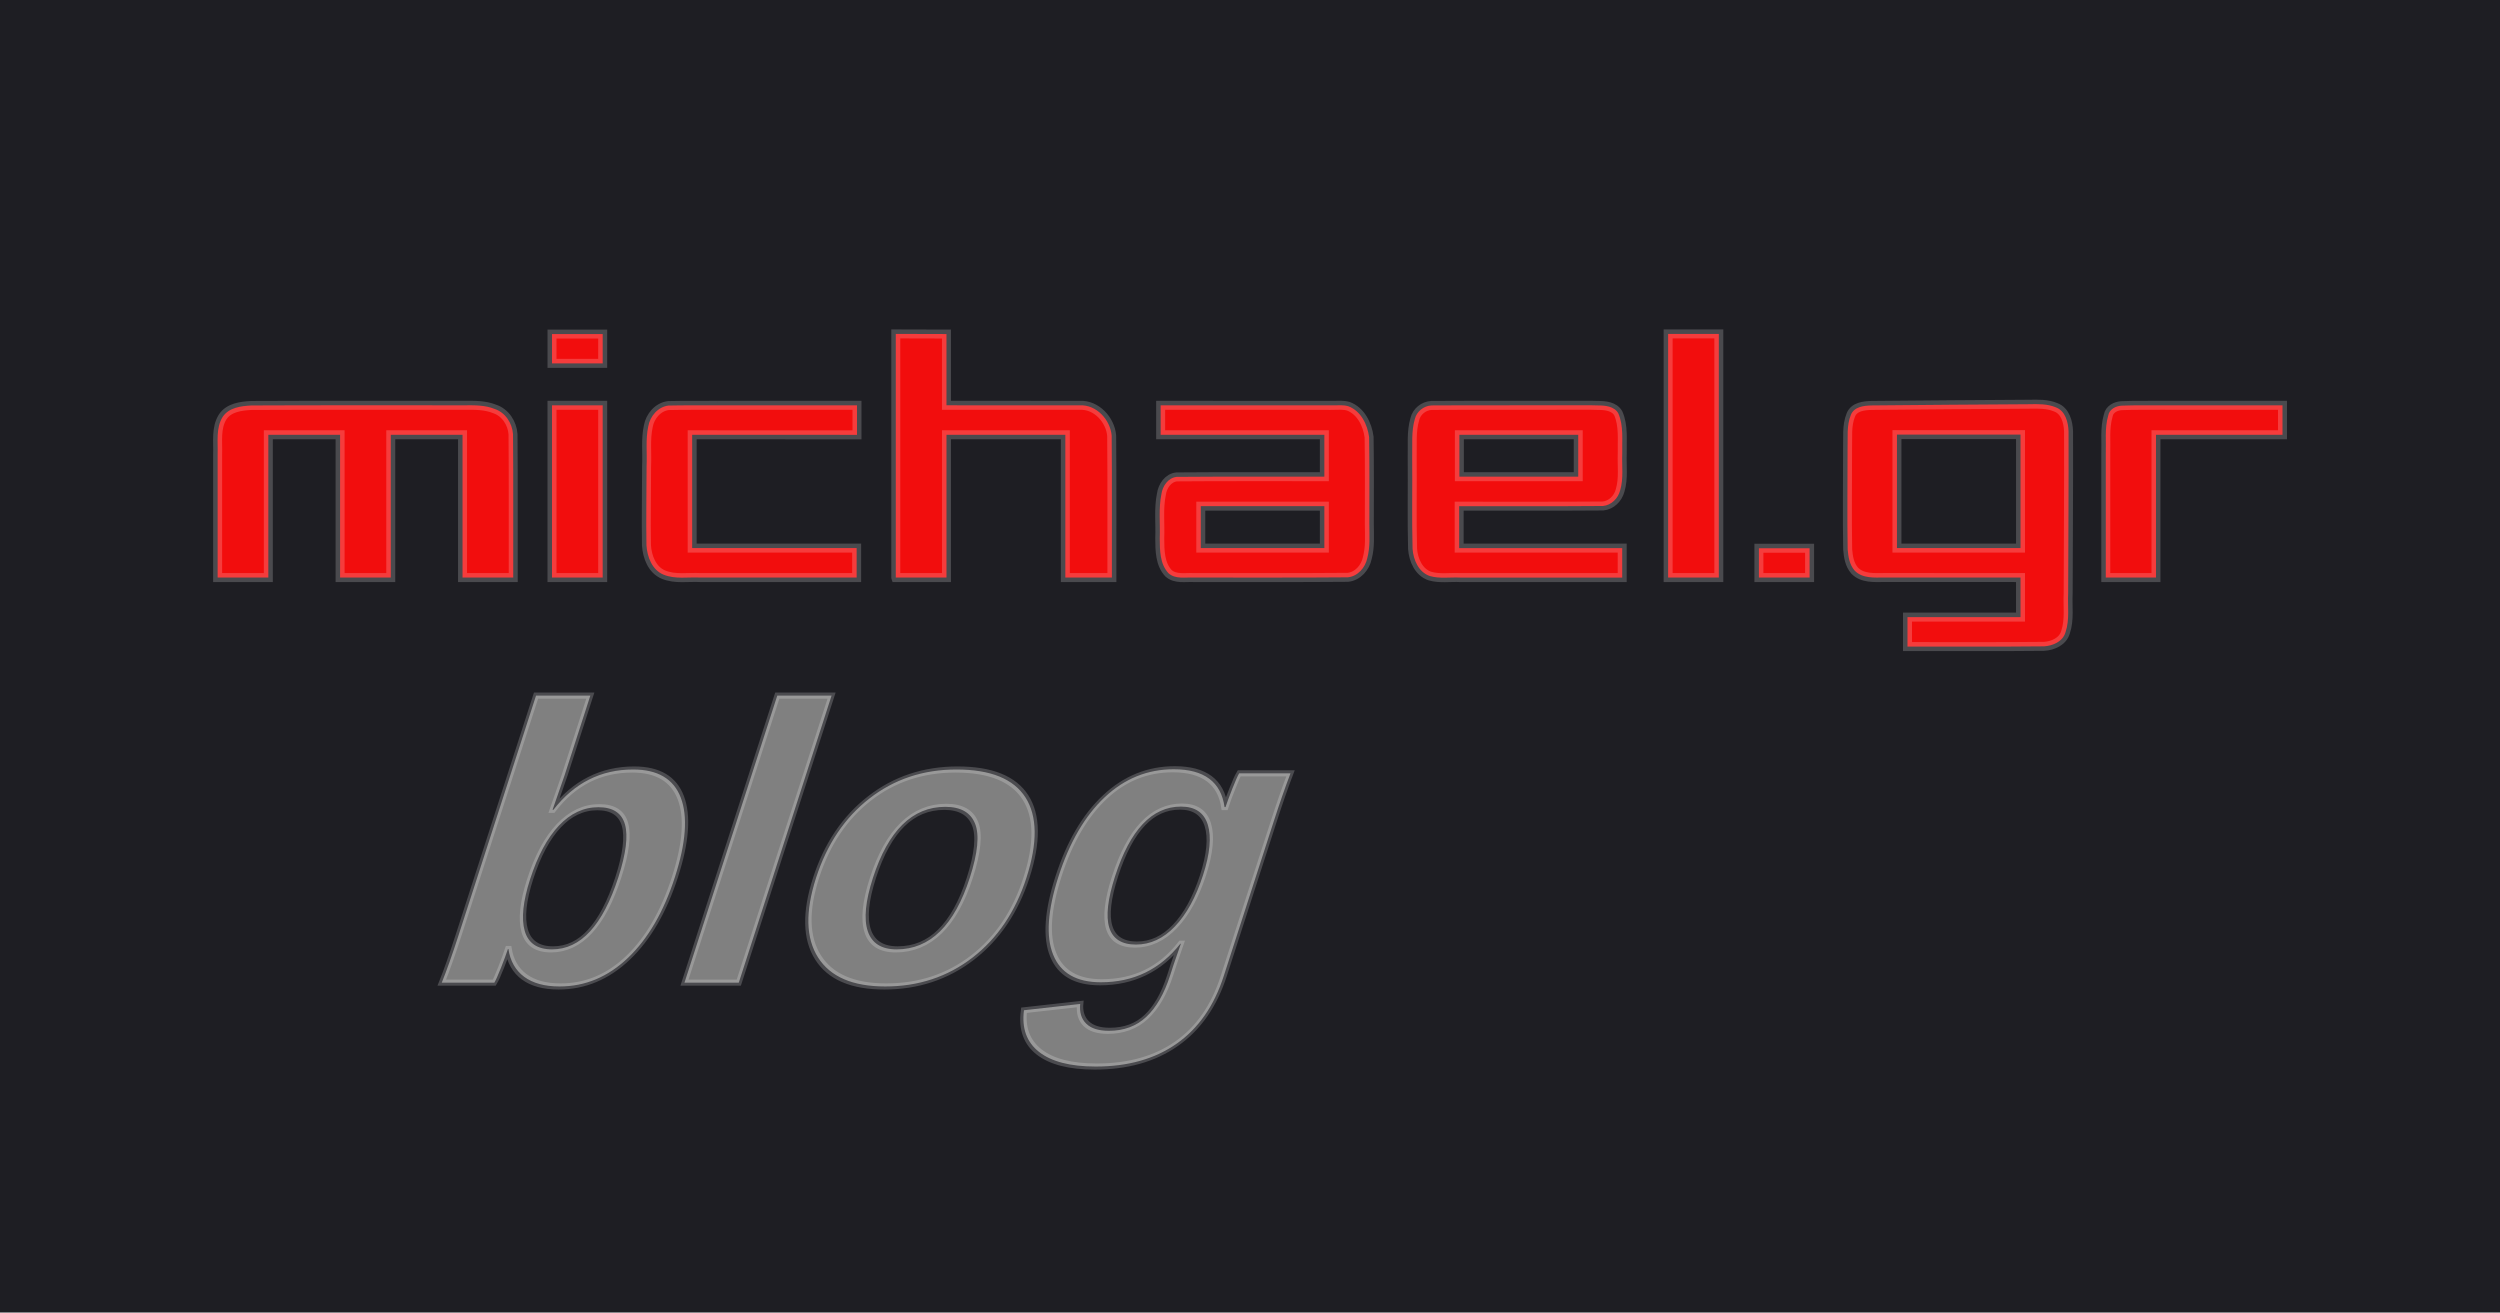
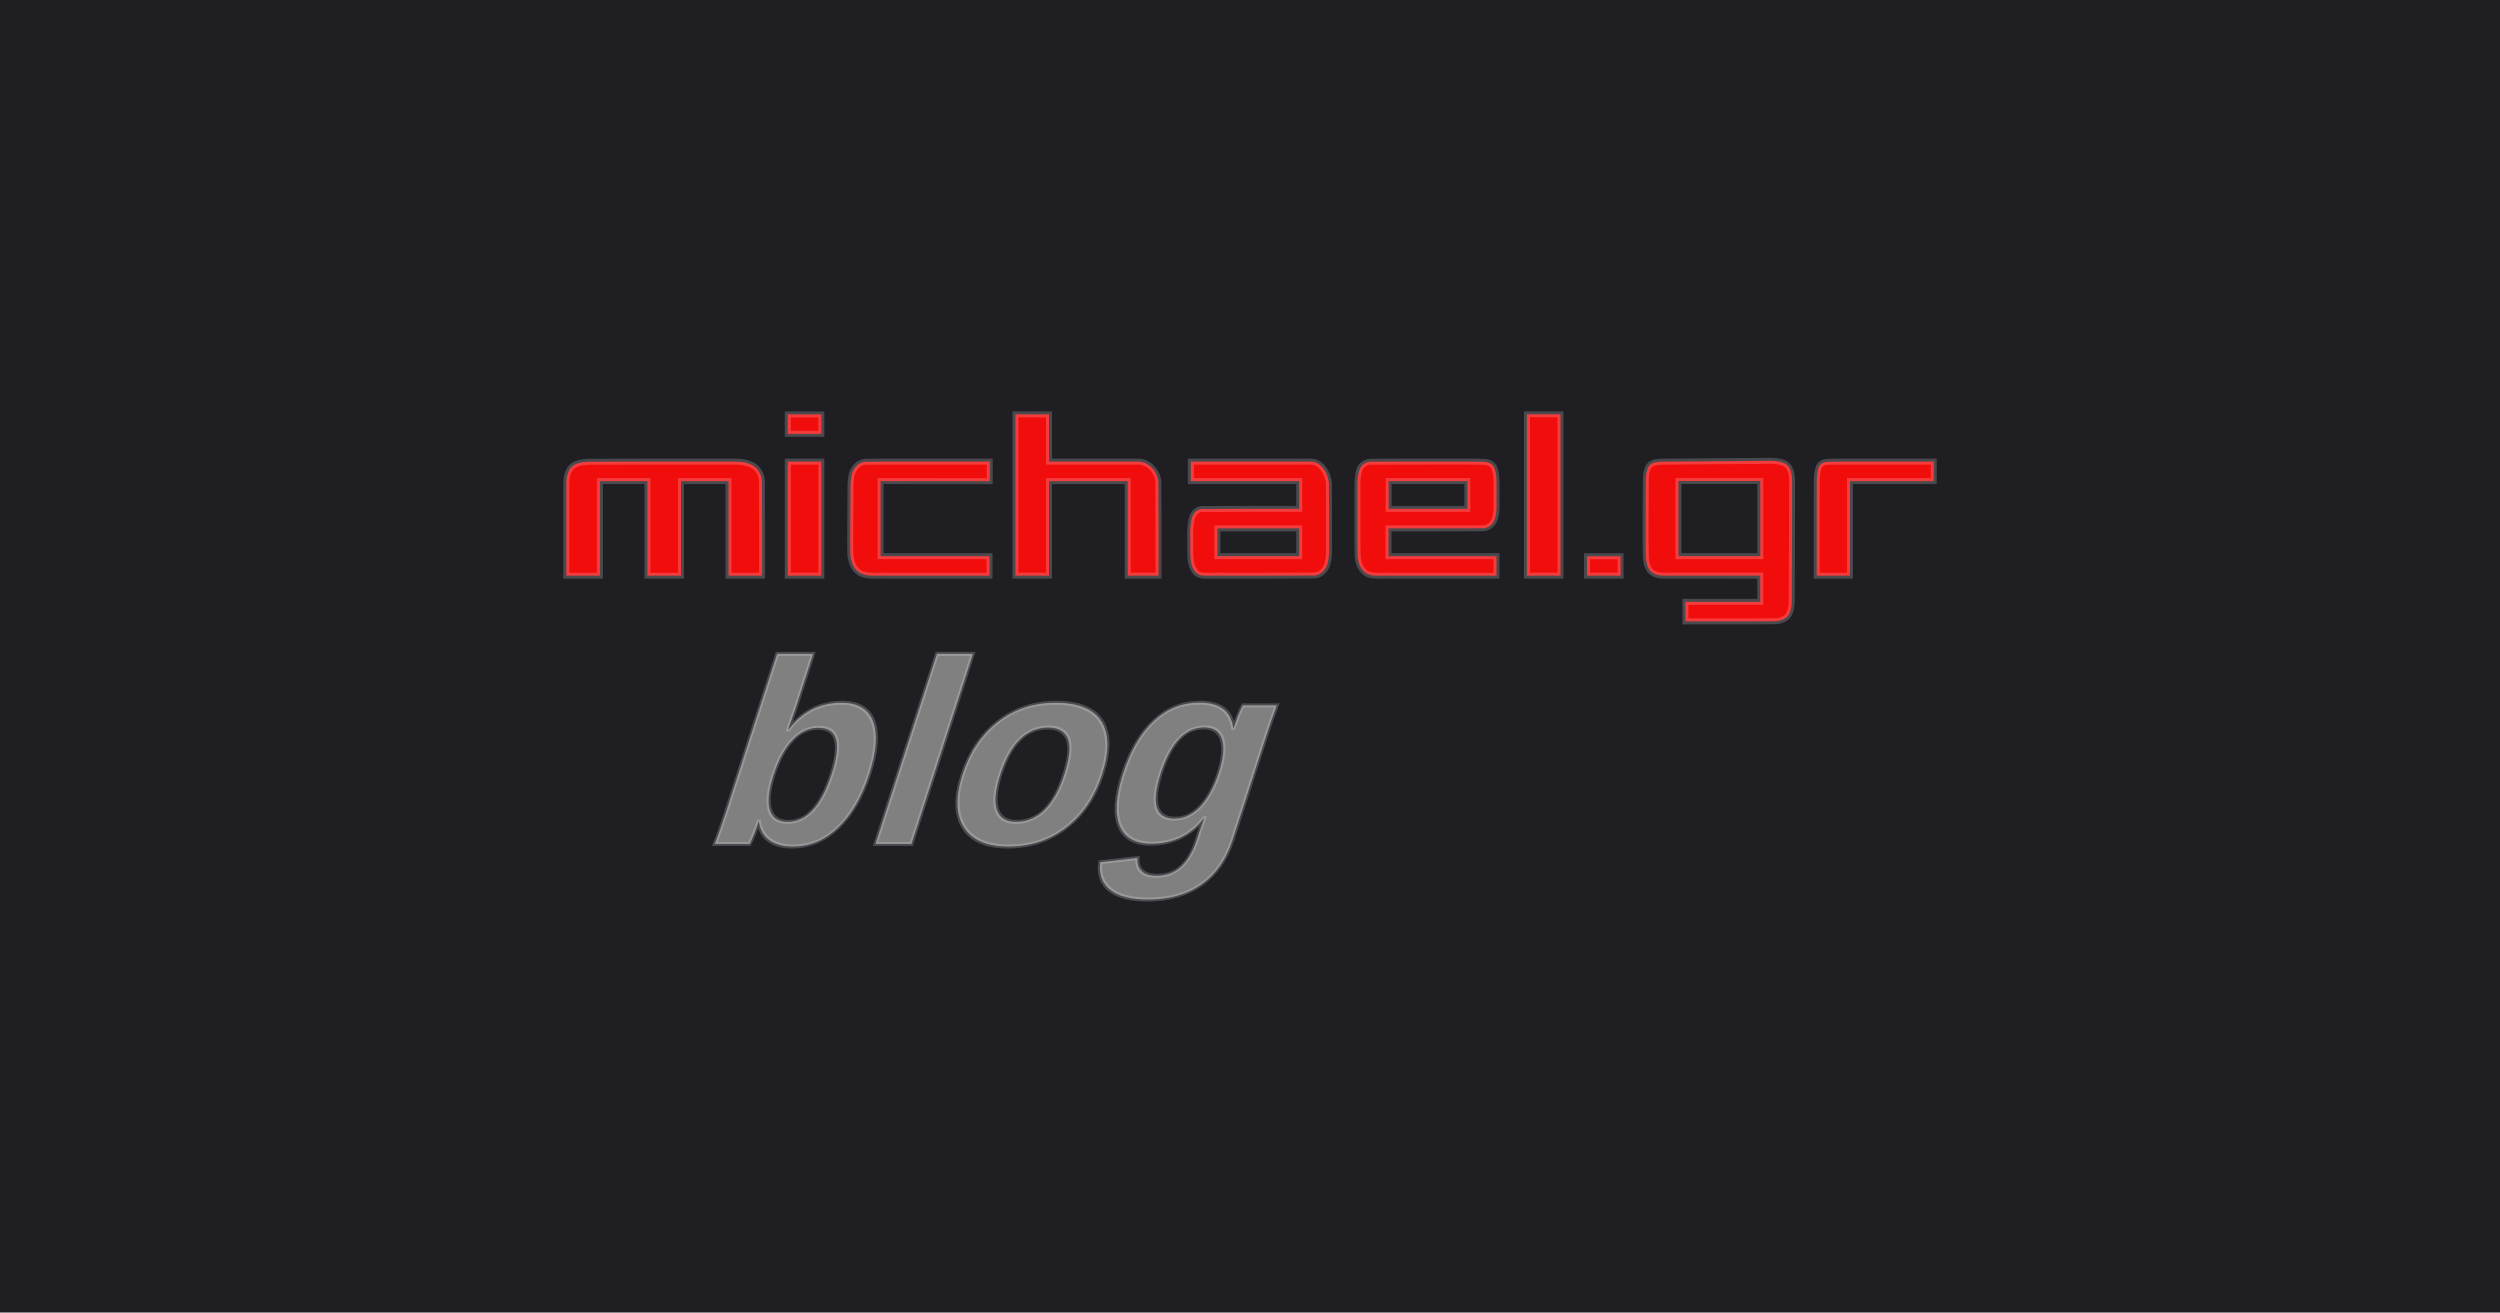
<svg xmlns="http://www.w3.org/2000/svg" width="4535.433" height="2381.102" viewBox="0 0 1200 630" version="1.1" id="svg343">
  <defs id="defs340" />
  <g id="layer1" transform="translate(1027.379,-230.0315)">
-     <g id="g1" transform="matrix(3.779528,0,0,3.779528,-479.8045,-639.3788)">
-       <rect style="fill:#1e1e23;fill-opacity:1;stroke-width:0.198;stroke-linecap:round" id="rect1" width="317.5" height="166.688" x="-144.879" y="230.031" />
-       <path id="fill" style="display:inline;fill:#f20d0d;fill-opacity:1;stroke:#ffffff;stroke-width:1.14;stroke-dasharray:none;stroke-opacity:0.199" d="m 66.974,303.381 c 2.146,0 4.291,0 6.437,0 0,-10.314 0,-20.629 0,-30.943 -2.146,0 -4.291,0 -6.437,0 0,10.314 0,20.629 0,30.943 z m -98.087,0 c 2.146,0 4.291,0 6.437,0 0,-6.045 0,-12.089 0,-18.134 5.032,0 10.063,0 15.095,0 0,6.045 0,12.089 0,18.134 1.97,0 3.941,0 5.911,0 -0.011,-6.006 0.029,-12.013 -0.027,-18.018 -0.17,-2.031 -1.952,-3.969 -4.067,-3.854 -5.638,-0.007 -11.275,-0.007 -16.913,-0.005 0,-3.016 0,-6.032 0,-9.049 -2.146,-0.005 -4.291,-0.01 -6.437,-0.017 0,10.313 0,20.627 0,30.94 z m -43.661,-27.201 c 2.146,0 4.291,0 6.437,0 0,-1.241 0,-2.481 0,-3.722 -2.146,0 -4.291,0 -6.437,0 0,1.241 0,2.481 0,3.722 z m 187.576,5.188 c -6.658,0.053 -13.318,0.076 -19.976,0.154 -0.973,0.022 -2.231,0.154 -2.645,1.2 -0.569,1.384 -0.363,2.918 -0.419,4.377 0.008,4.234 -0.064,8.469 0.013,12.701 0.082,0.969 0.226,1.938 0.893,2.706 0.981,1.01 2.508,0.878 3.797,0.869 5.753,0.012 11.508,0.003 17.261,0.005 0,1.675 0,3.35 0,5.024 -4.785,0 -9.569,0 -14.354,0 0,1.248 0,2.495 0,3.743 5.778,-0.013 11.558,0.034 17.335,-0.03 1.133,-0.066 2.403,-0.615 2.738,-1.801 0.538,-1.599 0.247,-3.311 0.333,-4.963 0.015,-6.848 0.073,-13.696 0.049,-20.543 -0.044,-1.171 -0.402,-2.595 -1.621,-3.049 -1.075,-0.452 -2.264,-0.414 -3.405,-0.394 z m -88.337,0.144 c -7.313,-0.013 -14.628,-0.003 -21.942,-0.007 0,1.247 0,2.494 0,3.742 6.93,0 13.86,0 20.79,0 0,1.775 0,3.55 0,5.325 -6.256,0.01 -12.512,-0.027 -18.767,0.025 -1.088,0.124 -1.78,1.168 -1.925,2.185 -0.383,1.853 -0.134,3.757 -0.211,5.633 0.008,1.514 0.014,3.245 1.113,4.42 0.889,0.788 2.143,0.492 3.218,0.546 6.517,-0.01 13.036,0.029 19.552,-0.029 1.271,-0.13 2.227,-1.239 2.475,-2.449 0.379,-1.422 0.263,-2.821 0.258,-4.3 0.003,-3.687 0.028,-7.376 -0.029,-11.061 -0.206,-1.595 -1.044,-3.315 -2.624,-3.912 -0.617,-0.187 -1.273,-0.127 -1.908,-0.117 z m 31.867,-0.012 c -6.471,0.023 -12.944,-0.017 -19.414,0.022 -0.988,0.052 -1.884,0.767 -2.116,1.739 -0.464,1.575 -0.288,3.241 -0.333,4.861 0.04,3.87 -0.055,7.742 0.048,11.61 0.1,1.408 0.775,2.985 2.209,3.461 1.247,0.358 2.565,0.125 3.842,0.19 6.857,0 13.715,0 20.572,0 0,-1.247 0,-2.494 0,-3.742 -6.902,0 -13.804,0 -20.706,0 -5e-6,-1.775 0,-3.55 0,-5.325 6.088,-0.008 12.178,0.026 18.265,-0.024 1.068,-0.1 1.923,-0.966 2.181,-1.985 0.454,-1.519 0.203,-3.125 0.265,-4.684 -0.039,-1.701 0.196,-3.505 -0.505,-5.106 -0.52,-0.902 -1.689,-0.998 -2.59,-0.995 -0.573,-0.025 -1.146,-0.024 -1.719,-0.022 z m -142.248,0.005 c -9.011,0.012 -18.023,-0.022 -27.033,0.021 -1.308,0.069 -2.857,0.256 -3.647,1.445 -0.892,1.424 -0.584,3.177 -0.643,4.769 0,5.214 0,10.428 0,15.641 2.146,0 4.291,0 6.437,0 0,-6.045 0,-12.089 0,-18.134 3.038,0 6.076,0 9.114,0 0,6.045 0,12.089 0,18.134 2.146,0 4.291,0 6.437,0 0,-6.045 0,-12.089 0,-18.134 3.038,0 6.076,0 9.114,0 0,6.045 0,12.089 0,18.134 2.146,0 4.291,0 6.437,0 -0.01,-6.073 0.026,-12.146 -0.026,-18.218 -0.1,-1.395 -0.981,-2.749 -2.338,-3.197 -1.239,-0.498 -2.539,-0.468 -3.851,-0.461 z m 32.146,10e-4 c -2.073,0.017 -4.148,-0.017 -6.22,0.032 -1.333,0.167 -2.331,1.35 -2.558,2.635 -0.361,1.664 -0.133,3.378 -0.214,5.065 -0.002,3.341 -0.074,6.749 -0.017,10.048 0.095,1.472 0.71,3.122 2.167,3.726 1.49,0.614 3.131,0.284 4.692,0.37 6.612,0 13.223,0 19.835,0 0,-1.247 0,-2.494 0,-3.742 -6.963,0 -13.927,0 -20.89,0 0,-4.797 0,-9.595 0,-14.392 6.978,0.003 13.956,0.007 20.934,0.008 0,-1.25 0,-2.5 0,-3.75 -5.91,-4.8e-4 -11.82,-0.002 -17.73,0 z m 183.836,0 c -1.836,0.025 -3.676,-0.034 -5.509,0.045 -0.74,0.046 -1.552,0.449 -1.69,1.25 -0.474,1.613 -0.25,3.318 -0.311,4.974 0,5.202 0,10.404 0,15.606 2.125,0 4.249,0 6.374,0 0,-6.045 0,-12.089 0,-18.134 5.356,0 10.712,0 16.068,0 0,-1.247 0,-2.494 0,-3.742 -4.977,-4.8e-4 -9.955,-0.002 -14.932,0 z m -204.841,21.875 c 2.146,0 4.291,0 6.437,0 0,-7.292 0,-14.584 0,-21.876 -2.146,0 -4.291,0 -6.437,0 0,7.292 0,14.584 0,21.876 z M 96.369,285.225 c 5.119,0 10.239,0 15.358,0 0,4.805 0,9.61 0,14.415 -5.231,0 -10.462,0 -15.693,0 0,-4.805 0,-9.61 0,-14.415 0.112,0 0.223,0 0.335,0 z m -55.573,0.022 c 4.92,0 9.84,0 14.76,0 0,1.775 0,3.55 0,5.325 -5.032,0 -10.063,0 -15.095,0 0,-1.775 0,-3.55 0,-5.325 0.112,0 0.223,0 0.335,0 z m -32.841,9.067 c 5.119,0 10.239,0 15.358,0 0,1.775 0,3.55 0,5.325 -5.231,0 -10.462,0 -15.693,0 0,-1.775 0,-3.55 0,-5.325 0.112,0 0.223,0 0.335,0 z m 70.547,9.067 c 2.146,0 4.291,0 6.437,0 0,-1.241 0,-2.481 0,-3.722 -2.146,0 -4.291,0 -6.437,0 0,1.241 0,2.481 0,3.722 z" />
-       <text xml:space="preserve" style="font-style:normal;font-variant:normal;font-weight:900;font-stretch:normal;font-size:50.228px;font-family:Arial;-inkscape-font-specification:'Arial, Heavy';font-variant-ligatures:normal;font-variant-caps:normal;font-variant-numeric:normal;font-variant-east-asian:normal;text-align:center;writing-mode:lr-tb;direction:ltr;text-anchor:middle;fill:#808080;fill-opacity:1;stroke:#ffffff;stroke-width:0.776;stroke-linecap:round;stroke-dasharray:none;stroke-opacity:0.2" x="124.497" y="354.34" id="text1" transform="matrix(0.9986278,0,-0.3237218,1.001374,0,0)">
-         <tspan id="tspan1" style="font-style:normal;font-variant:normal;font-weight:900;font-stretch:normal;font-size:50.228px;font-family:Arial;-inkscape-font-specification:'Arial, Heavy';font-variant-ligatures:normal;font-variant-caps:normal;font-variant-numeric:normal;font-variant-east-asian:normal;fill:#808080;fill-opacity:1;stroke:#ffffff;stroke-width:0.776;stroke-dasharray:none;stroke-opacity:0.2" x="124.497" y="354.34">blog</tspan>
+     <rect style="fill:#1e1e23;fill-opacity:1;stroke-width:0.75;stroke-linecap:round" id="rect1" width="1200" height="630" x="-1027.379" y="230.031" />
+     <g id="g1" transform="matrix(0.6622301,0,0,0.6622301,-144.3558,170.4331)">
+       <path id="fill" style="display:inline;fill:#f20d0d;fill-opacity:1;stroke:#ffffff;stroke-width:4.307;stroke-dasharray:none;stroke-opacity:0.199" d="m -226.673,507.258 c 8.109,0 16.219,0 24.328,0 0,-38.983 0,-77.966 0,-116.95 -8.109,0 -16.219,0 -24.328,0 0,38.983 0,77.966 0,116.95 z m -370.724,0 c 8.109,0 16.219,0 24.328,0 0,-22.846 0,-45.692 0,-68.539 19.017,0 38.035,0 57.052,0 0,22.846 0,45.692 0,68.539 7.447,0 14.893,0 22.34,0 -0.042,-22.699 0.111,-45.404 -0.1,-68.098 -0.642,-7.674 -7.379,-15.003 -15.37,-14.565 -21.307,-0.026 -42.614,-0.026 -63.922,-0.019 0,-11.4 0,-22.799 0,-34.199 -8.109,-0.019 -16.219,-0.038 -24.328,-0.063 0,38.98 0,77.96 0,116.94 z m -165.019,-102.808 c 8.109,0 16.219,0 24.328,0 0,-4.689 0,-9.378 0,-14.067 -8.109,0 -16.219,0 -24.328,0 0,4.689 0,9.378 0,14.067 z m 708.949,19.608 c -25.166,0.199 -50.336,0.289 -75.501,0.582 -3.679,0.084 -8.432,0.581 -9.996,4.537 -2.151,5.229 -1.373,11.03 -1.585,16.544 0.031,16.001 -0.242,32.009 0.05,48.005 0.31,3.664 0.856,7.323 3.377,10.228 3.707,3.816 9.479,3.319 14.351,3.284 21.745,0.044 43.493,0.011 65.24,0.019 0,6.33 0,12.66 0,18.99 -18.084,0 -36.168,0 -54.252,0 0,4.716 0,9.431 0,14.147 21.839,-0.05 43.683,0.127 65.518,-0.115 4.282,-0.248 9.081,-2.326 10.349,-6.808 2.032,-6.042 0.935,-12.513 1.26,-18.757 0.057,-25.881 0.275,-51.765 0.184,-77.644 -0.167,-4.426 -1.518,-9.809 -6.127,-11.524 -4.062,-1.709 -8.555,-1.566 -12.871,-1.488 z m -333.87,0.543 c -27.641,-0.05 -55.287,-0.011 -82.93,-0.026 0,4.714 0,9.428 0,14.142 26.192,0 52.384,0 78.576,0 0,6.709 0,13.418 0,20.127 -23.643,0.038 -47.291,-0.103 -70.931,0.093 -4.113,0.469 -6.727,4.415 -7.277,8.257 -1.448,7.004 -0.508,14.199 -0.797,21.29 0.032,5.722 0.053,12.265 4.206,16.707 3.359,2.978 8.098,1.859 12.164,2.064 24.632,-0.038 49.27,0.111 73.897,-0.111 4.804,-0.492 8.416,-4.684 9.356,-9.257 1.432,-5.375 0.994,-10.66 0.977,-16.253 0.012,-13.934 0.106,-27.877 -0.108,-41.807 -0.779,-6.028 -3.945,-12.529 -9.919,-14.787 -2.334,-0.706 -4.812,-0.479 -7.213,-0.442 z m 120.442,-0.044 c -24.458,0.088 -48.92,-0.063 -73.377,0.083 -3.735,0.196 -7.121,2.898 -7.997,6.572 -1.752,5.951 -1.088,12.25 -1.26,18.371 0.149,14.626 -0.206,29.263 0.183,43.881 0.377,5.323 2.93,11.282 8.349,13.08 4.714,1.354 9.693,0.472 14.522,0.717 25.917,0 51.835,0 77.752,0 0,-4.714 0,-9.428 0,-14.142 -26.086,0 -52.172,0 -78.258,0 -2e-5,-6.709 0,-13.418 0,-20.127 23.01,-0.03 46.026,0.097 69.032,-0.089 4.037,-0.379 7.267,-3.652 8.245,-7.502 1.717,-5.742 0.767,-11.809 1.003,-17.704 -0.146,-6.431 0.739,-13.246 -1.907,-19.298 -1.965,-3.41 -6.384,-3.772 -9.789,-3.759 -2.165,-0.093 -4.332,-0.091 -6.498,-0.082 z m -537.629,0.019 c -34.057,0.044 -68.118,-0.082 -102.173,0.081 -4.943,0.261 -10.799,0.967 -13.785,5.463 -3.372,5.382 -2.207,12.009 -2.431,18.024 0,19.706 0,39.412 0,59.117 8.109,0 16.219,0 24.328,0 0,-22.846 0,-45.692 0,-68.539 11.482,0 22.964,0 34.446,0 0,22.846 0,45.692 0,68.539 8.109,0 16.219,0 24.328,0 0,-22.846 0,-45.692 0,-68.539 11.482,0 22.964,0 34.446,0 0,22.846 0,45.692 0,68.539 8.109,0 16.219,0 24.328,0 -0.037,-22.952 0.1,-45.907 -0.098,-68.857 -0.377,-5.271 -3.708,-10.391 -8.836,-12.085 -4.683,-1.881 -9.595,-1.77 -14.554,-1.744 z m 121.497,0.004 c -7.835,0.064 -15.678,-0.064 -23.507,0.122 -5.039,0.633 -8.81,5.101 -9.67,9.958 -1.363,6.289 -0.503,12.768 -0.807,19.144 -0.006,12.628 -0.281,25.507 -0.065,37.977 0.358,5.562 2.684,11.802 8.19,14.081 5.63,2.32 11.832,1.075 17.735,1.399 24.989,0 49.978,0 74.967,0 0,-4.714 0,-9.428 0,-14.142 -26.318,0 -52.636,0 -78.954,0 0,-18.132 0,-36.264 0,-54.397 26.374,0.011 52.748,0.026 79.122,0.03 0,-4.725 0,-9.45 0,-14.175 -22.337,-0.002 -44.674,-0.008 -67.011,0 z m 694.813,0 c -6.939,0.094 -13.892,-0.13 -20.821,0.169 -2.797,0.175 -5.865,1.697 -6.386,4.726 -1.79,6.095 -0.946,12.541 -1.176,18.801 0,19.661 0,39.323 0,58.984 8.03,0 16.06,0 24.09,0 0,-22.846 0,-45.692 0,-68.538 20.243,0 40.486,0 60.73,0 0,-4.714 0,-9.428 0,-14.142 -18.812,-0.002 -37.624,-0.008 -56.436,0 z m -774.201,82.677 c 8.109,0 16.219,0 24.328,0 0,-27.56 0,-55.12 0,-82.68 -8.109,0 -16.219,0 -24.328,0 0,27.56 0,55.12 0,82.68 z m 646.843,-68.622 c 19.349,0 38.697,0 58.046,0 0,18.16 0,36.321 0,54.481 -19.77,0 -39.541,0 -59.311,0 0,-18.16 0,-36.321 0,-54.481 0.422,0 0.843,0 1.265,0 z m -210.04,0.084 c 18.596,0 37.192,0 55.787,0 0,6.709 0,13.418 0,20.127 -19.017,0 -38.035,0 -57.052,0 0,-6.709 0,-13.418 0,-20.127 0.422,0 0.843,0 1.265,0 z m -124.124,34.269 c 19.349,0 38.697,0 58.046,0 0,6.709 0,13.418 0,20.127 -19.77,0 -39.541,0 -59.311,0 0,-6.709 0,-13.418 0,-20.127 0.422,0 0.843,0 1.265,0 z m 266.635,34.269 c 8.109,0 16.219,0 24.328,0 0,-4.689 0,-9.378 0,-14.067 -8.109,0 -16.219,0 -24.328,0 0,4.689 0,9.378 0,14.067 z" />
+       <text xml:space="preserve" style="font-style:normal;font-variant:normal;font-weight:900;font-stretch:normal;font-size:189.84px;font-family:Arial;-inkscape-font-specification:'Arial, Heavy';font-variant-ligatures:normal;font-variant-caps:normal;font-variant-numeric:normal;font-variant-east-asian:normal;text-align:center;writing-mode:lr-tb;direction:ltr;text-anchor:middle;fill:#808080;fill-opacity:1;stroke:#ffffff;stroke-width:2.932;stroke-linecap:round;stroke-dasharray:none;stroke-opacity:0.2" x="-216.906" y="700.734" id="text1" transform="matrix(0.9986279,0,-0.3237218,1.001374,0,0)">
+         <tspan id="tspan1" style="font-style:normal;font-variant:normal;font-weight:900;font-stretch:normal;font-size:189.84px;font-family:Arial;-inkscape-font-specification:'Arial, Heavy';font-variant-ligatures:normal;font-variant-caps:normal;font-variant-numeric:normal;font-variant-east-asian:normal;fill:#808080;fill-opacity:1;stroke:#ffffff;stroke-width:2.932;stroke-dasharray:none;stroke-opacity:0.2" x="-216.906" y="700.734">blog</tspan>
      </text>
    </g>
  </g>
</svg>
